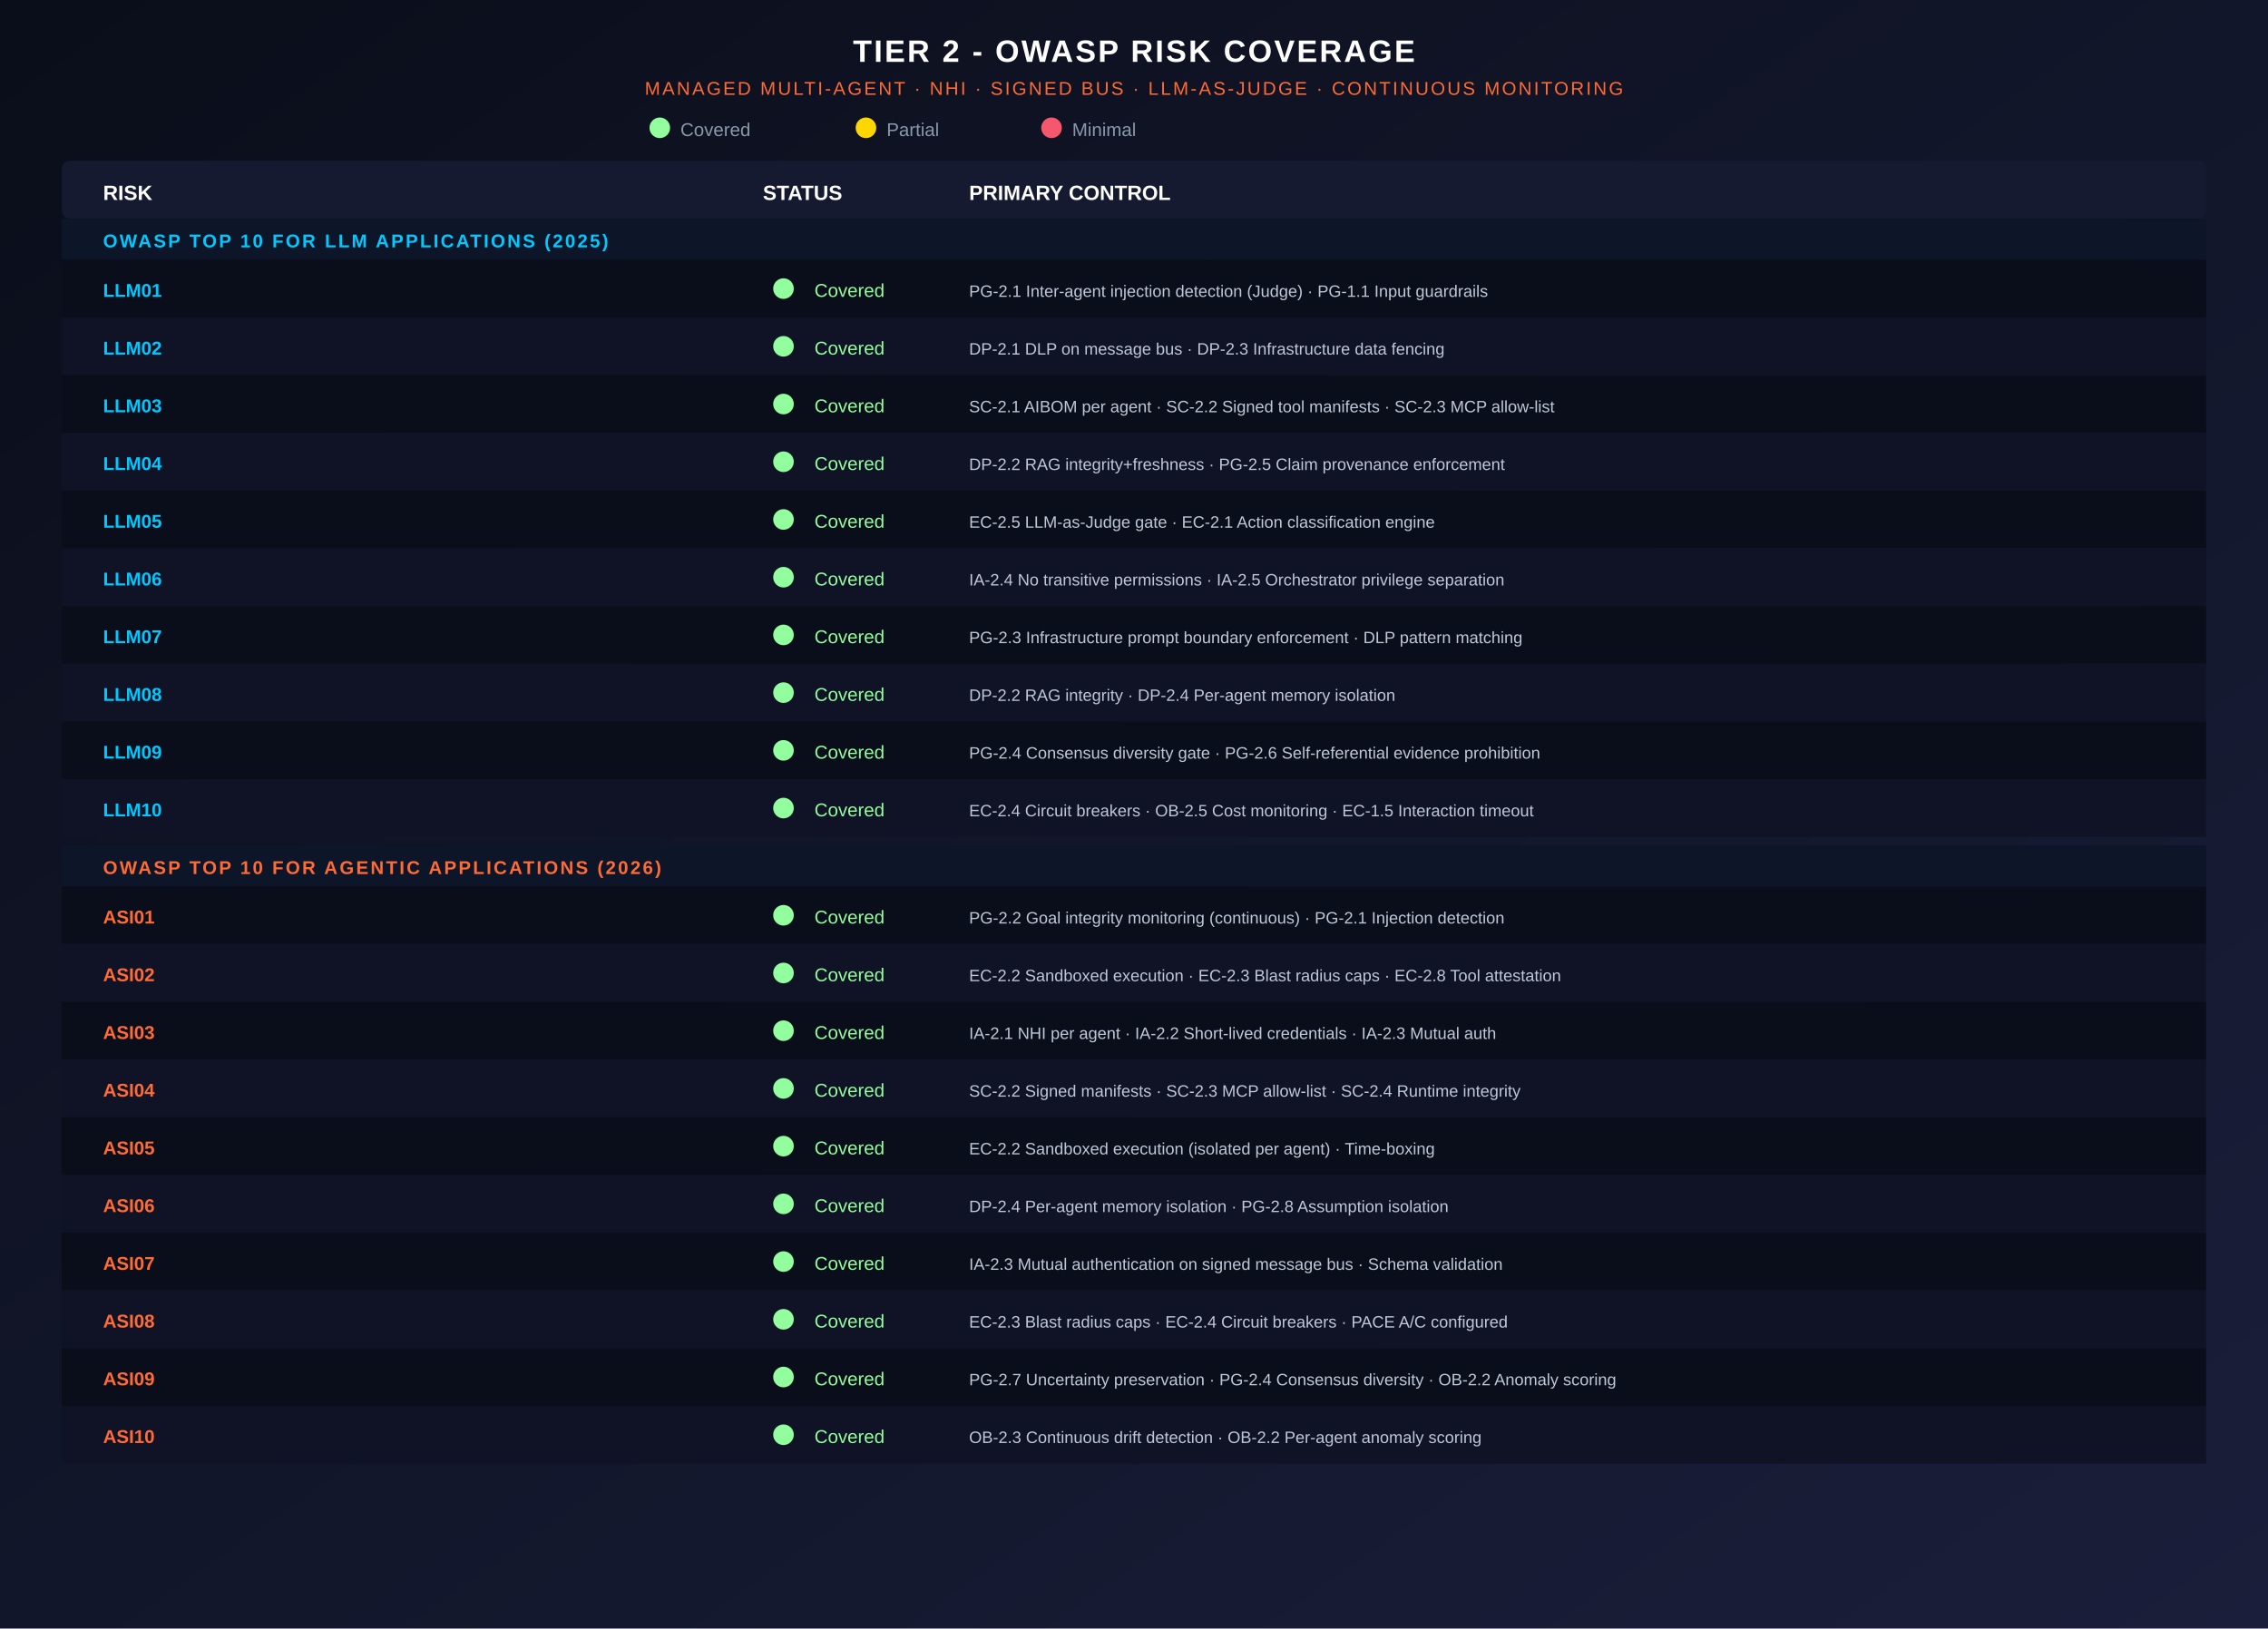
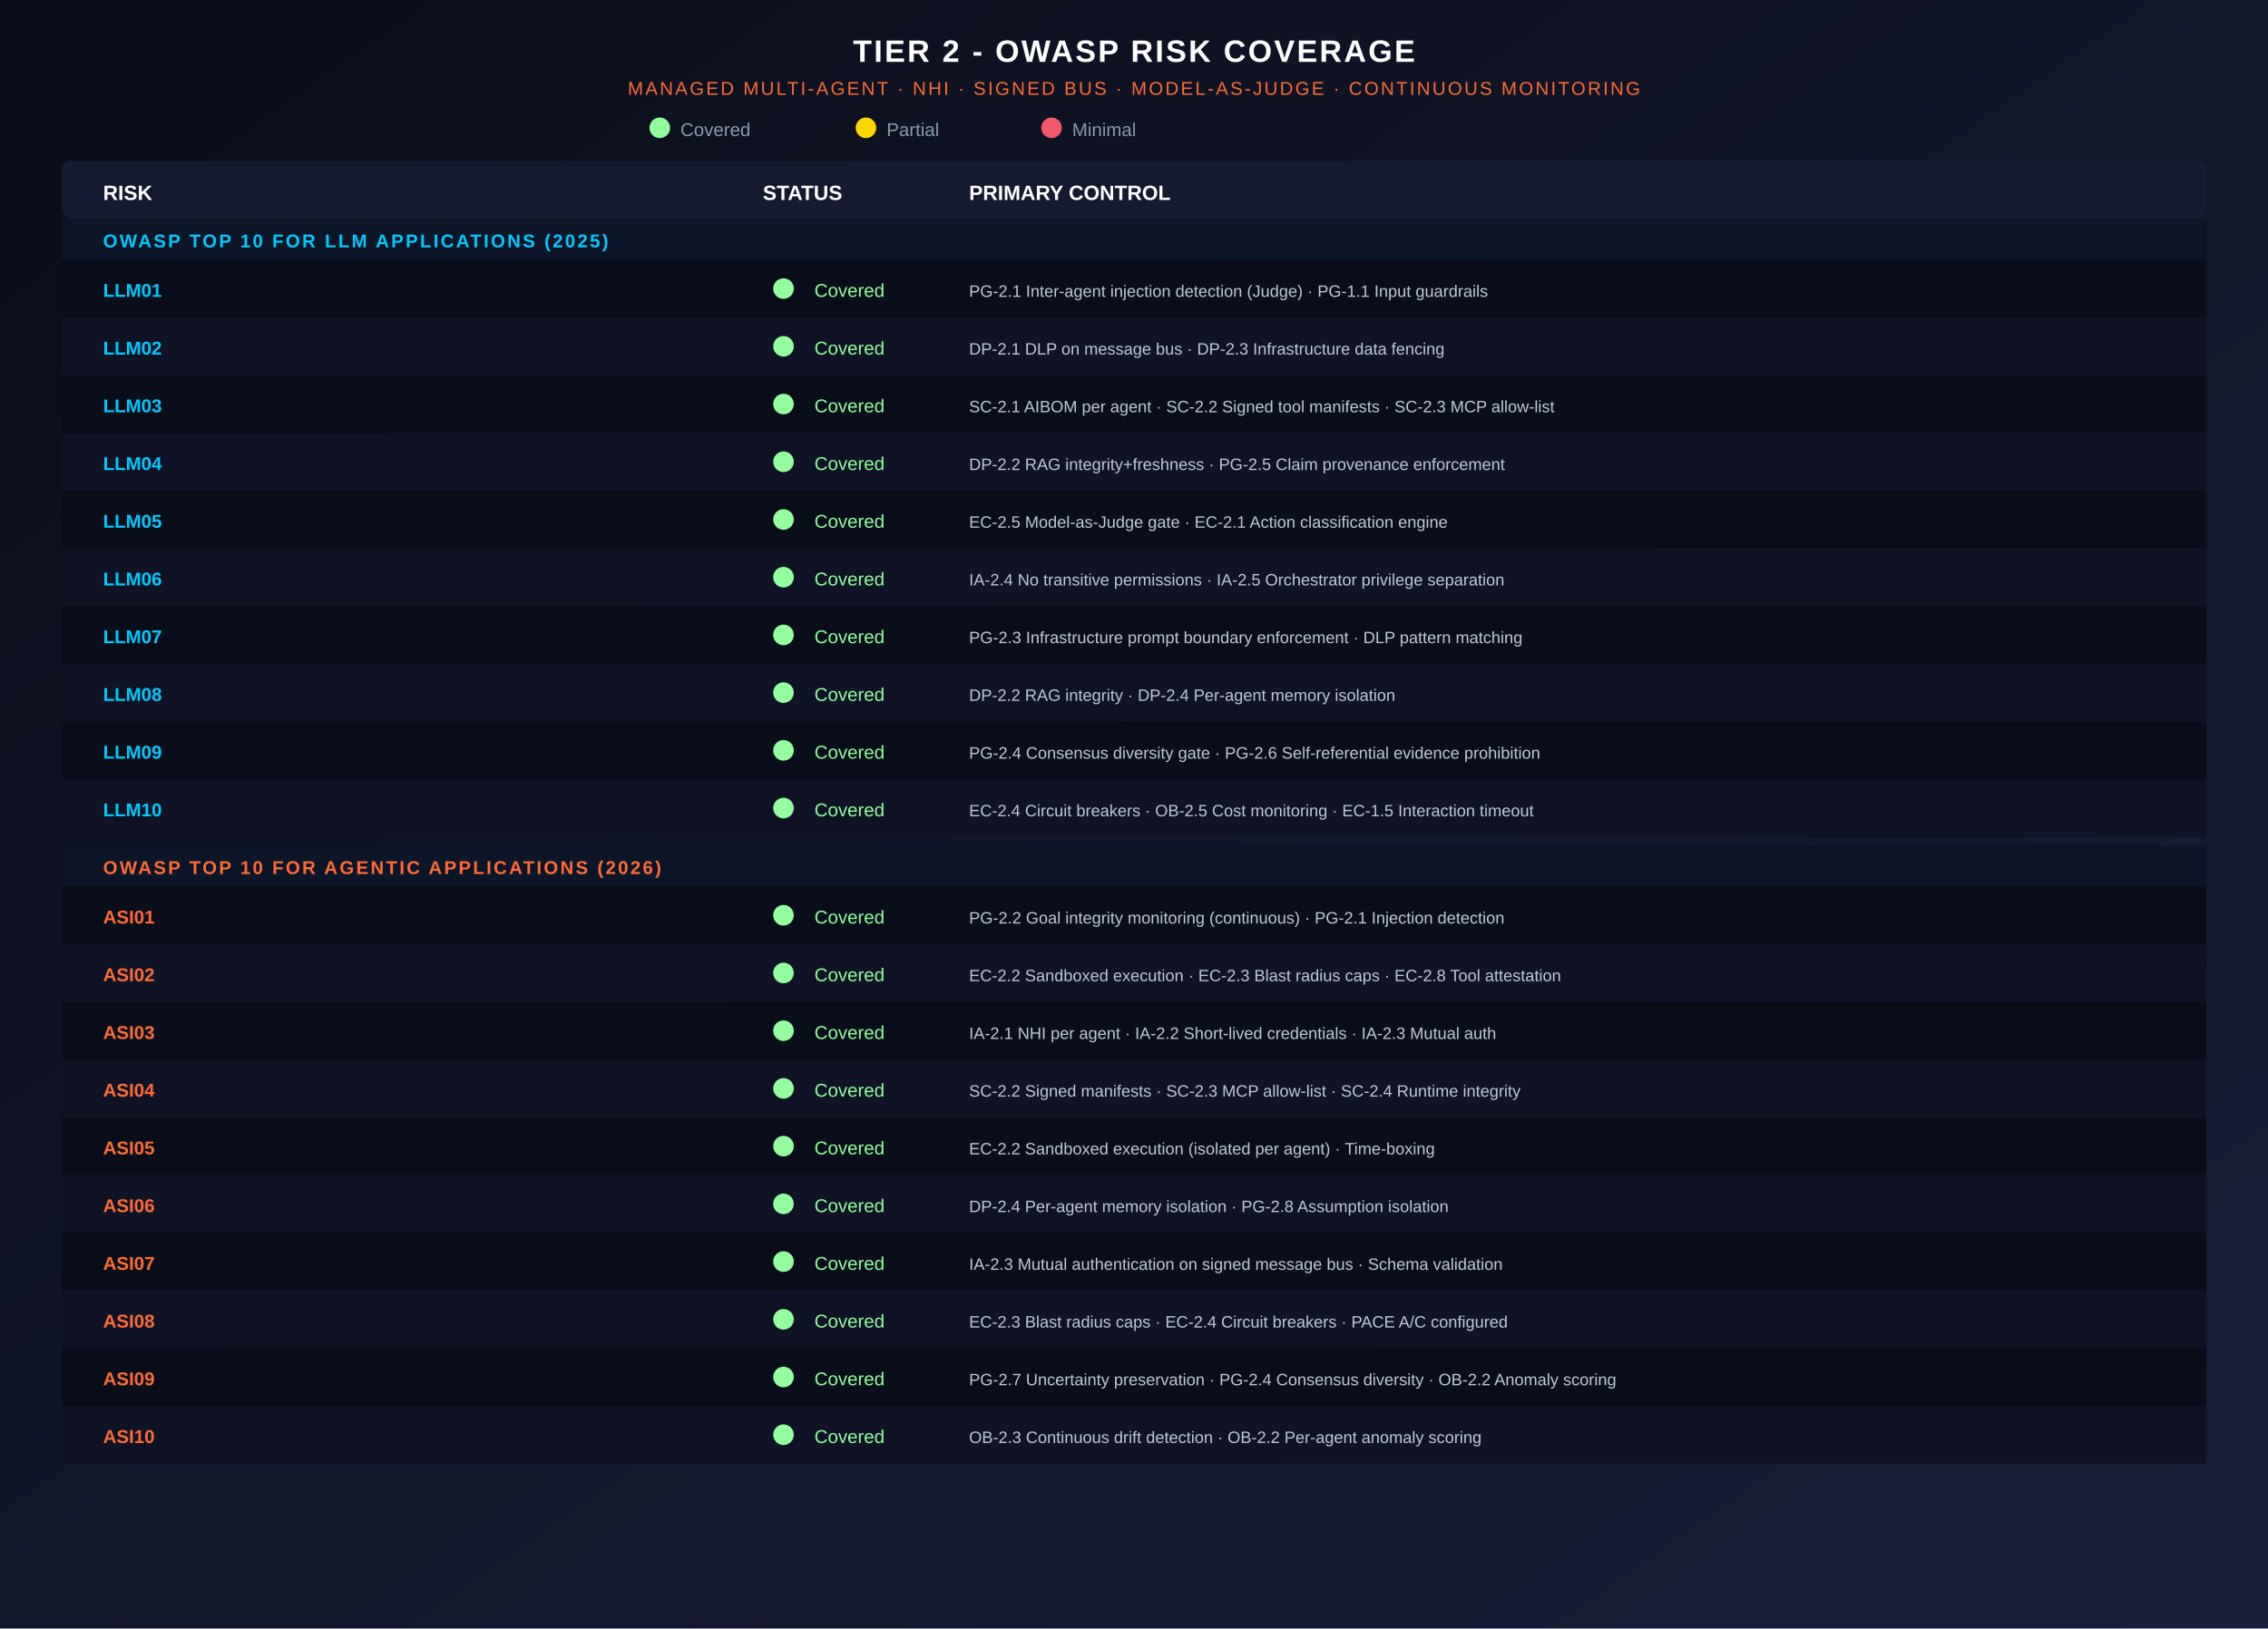
<svg xmlns="http://www.w3.org/2000/svg" width="1100" height="790" viewBox="0 0 1100 790" font-family="'Segoe UI', 'Helvetica Neue', Arial, sans-serif">
  <defs>
    <linearGradient id="bg" x1="0%" y1="0%" x2="100%" y2="100%">
      <stop offset="0%" stop-color="#0a0e1a" />
      <stop offset="100%" stop-color="#1a1e3a" />
    </linearGradient>
  </defs>
  <rect width="1100" height="790" fill="url(#bg)" />
  <text x="550" y="30" text-anchor="middle" fill="#fff" font-size="15" font-weight="700" letter-spacing="1">TIER 2 - OWASP RISK COVERAGE</text>
-   <text x="550" y="46" text-anchor="middle" fill="#ff6b35" font-size="9" letter-spacing="1">MANAGED MULTI-AGENT · NHI · SIGNED BUS · LLM-AS-JUDGE · CONTINUOUS MONITORING</text>
+   <text x="550" y="46" text-anchor="middle" fill="#ff6b35" font-size="9" letter-spacing="1">MANAGED MULTI-AGENT · NHI · SIGNED BUS · MODEL-AS-JUDGE · CONTINUOUS MONITORING</text>
  <circle cx="320" cy="62" r="5" fill="#92fe9d" />
  <text x="330" y="66" fill="#8899aa" font-size="9">Covered</text>
  <circle cx="420" cy="62" r="5" fill="#ffd700" />
  <text x="430" y="66" fill="#8899aa" font-size="9">Partial</text>
  <circle cx="510" cy="62" r="5" fill="#f5576c" />
  <text x="520" y="66" fill="#8899aa" font-size="9">Minimal</text>
  <rect x="30" y="78" width="1040" height="28" rx="4" fill="#151a30" />
  <text x="50" y="97" fill="#fff" font-size="10" font-weight="700">RISK</text>
  <text x="370" y="97" fill="#fff" font-size="10" font-weight="700">STATUS</text>
  <text x="470" y="97" fill="#fff" font-size="10" font-weight="700">PRIMARY CONTROL</text>
  <rect x="30" y="106" width="1040" height="20" rx="0" fill="#0d1528" />
  <text x="50" y="120" fill="#00c9ff" font-size="9" font-weight="700" letter-spacing="1">OWASP TOP 10 FOR LLM APPLICATIONS (2025)</text>
  <rect x="30" y="126" width="1040" height="28" rx="0" fill="#0a0e1a" />
  <text x="50" y="144" fill="#00c9ff" font-size="9" font-weight="600">LLM01</text>
  <circle cx="380" cy="140" r="5" fill="#92fe9d" />
  <text x="395" y="144" fill="#92fe9d" font-size="9">Covered</text>
  <text x="470" y="144" fill="#c0c8d8" font-size="8">PG-2.1 Inter-agent injection detection (Judge) · PG-1.1 Input guardrails</text>
  <rect x="30" y="154" width="1040" height="28" rx="0" fill="#0f1325" />
  <text x="50" y="172" fill="#00c9ff" font-size="9" font-weight="600">LLM02</text>
  <circle cx="380" cy="168" r="5" fill="#92fe9d" />
  <text x="395" y="172" fill="#92fe9d" font-size="9">Covered</text>
  <text x="470" y="172" fill="#c0c8d8" font-size="8">DP-2.1 DLP on message bus · DP-2.3 Infrastructure data fencing</text>
  <rect x="30" y="182" width="1040" height="28" rx="0" fill="#0a0e1a" />
  <text x="50" y="200" fill="#00c9ff" font-size="9" font-weight="600">LLM03</text>
  <circle cx="380" cy="196" r="5" fill="#92fe9d" />
  <text x="395" y="200" fill="#92fe9d" font-size="9">Covered</text>
  <text x="470" y="200" fill="#c0c8d8" font-size="8">SC-2.1 AIBOM per agent · SC-2.2 Signed tool manifests · SC-2.3 MCP allow-list</text>
  <rect x="30" y="210" width="1040" height="28" rx="0" fill="#0f1325" />
  <text x="50" y="228" fill="#00c9ff" font-size="9" font-weight="600">LLM04</text>
  <circle cx="380" cy="224" r="5" fill="#92fe9d" />
  <text x="395" y="228" fill="#92fe9d" font-size="9">Covered</text>
  <text x="470" y="228" fill="#c0c8d8" font-size="8">DP-2.2 RAG integrity+freshness · PG-2.5 Claim provenance enforcement</text>
  <rect x="30" y="238" width="1040" height="28" rx="0" fill="#0a0e1a" />
  <text x="50" y="256" fill="#00c9ff" font-size="9" font-weight="600">LLM05</text>
  <circle cx="380" cy="252" r="5" fill="#92fe9d" />
  <text x="395" y="256" fill="#92fe9d" font-size="9">Covered</text>
-   <text x="470" y="256" fill="#c0c8d8" font-size="8">EC-2.5 LLM-as-Judge gate · EC-2.1 Action classification engine</text>
+   <text x="470" y="256" fill="#c0c8d8" font-size="8">EC-2.5 Model-as-Judge gate · EC-2.1 Action classification engine</text>
  <rect x="30" y="266" width="1040" height="28" rx="0" fill="#0f1325" />
  <text x="50" y="284" fill="#00c9ff" font-size="9" font-weight="600">LLM06</text>
  <circle cx="380" cy="280" r="5" fill="#92fe9d" />
  <text x="395" y="284" fill="#92fe9d" font-size="9">Covered</text>
  <text x="470" y="284" fill="#c0c8d8" font-size="8">IA-2.4 No transitive permissions · IA-2.5 Orchestrator privilege separation</text>
  <rect x="30" y="294" width="1040" height="28" rx="0" fill="#0a0e1a" />
  <text x="50" y="312" fill="#00c9ff" font-size="9" font-weight="600">LLM07</text>
  <circle cx="380" cy="308" r="5" fill="#92fe9d" />
  <text x="395" y="312" fill="#92fe9d" font-size="9">Covered</text>
  <text x="470" y="312" fill="#c0c8d8" font-size="8">PG-2.3 Infrastructure prompt boundary enforcement · DLP pattern matching</text>
  <rect x="30" y="322" width="1040" height="28" rx="0" fill="#0f1325" />
  <text x="50" y="340" fill="#00c9ff" font-size="9" font-weight="600">LLM08</text>
  <circle cx="380" cy="336" r="5" fill="#92fe9d" />
  <text x="395" y="340" fill="#92fe9d" font-size="9">Covered</text>
  <text x="470" y="340" fill="#c0c8d8" font-size="8">DP-2.2 RAG integrity · DP-2.4 Per-agent memory isolation</text>
  <rect x="30" y="350" width="1040" height="28" rx="0" fill="#0a0e1a" />
  <text x="50" y="368" fill="#00c9ff" font-size="9" font-weight="600">LLM09</text>
  <circle cx="380" cy="364" r="5" fill="#92fe9d" />
  <text x="395" y="368" fill="#92fe9d" font-size="9">Covered</text>
  <text x="470" y="368" fill="#c0c8d8" font-size="8">PG-2.4 Consensus diversity gate · PG-2.6 Self-referential evidence prohibition</text>
  <rect x="30" y="378" width="1040" height="28" rx="0" fill="#0f1325" />
  <text x="50" y="396" fill="#00c9ff" font-size="9" font-weight="600">LLM10</text>
  <circle cx="380" cy="392" r="5" fill="#92fe9d" />
  <text x="395" y="396" fill="#92fe9d" font-size="9">Covered</text>
  <text x="470" y="396" fill="#c0c8d8" font-size="8">EC-2.4 Circuit breakers · OB-2.5 Cost monitoring · EC-1.5 Interaction timeout</text>
  <rect x="30" y="410" width="1040" height="20" rx="0" fill="#0d1528" />
  <text x="50" y="424" fill="#ff6b35" font-size="9" font-weight="700" letter-spacing="1">OWASP TOP 10 FOR AGENTIC APPLICATIONS (2026)</text>
  <rect x="30" y="430" width="1040" height="28" rx="0" fill="#0a0e1a" />
  <text x="50" y="448" fill="#ff6b35" font-size="9" font-weight="600">ASI01</text>
  <circle cx="380" cy="444" r="5" fill="#92fe9d" />
  <text x="395" y="448" fill="#92fe9d" font-size="9">Covered</text>
  <text x="470" y="448" fill="#c0c8d8" font-size="8">PG-2.2 Goal integrity monitoring (continuous) · PG-2.1 Injection detection</text>
  <rect x="30" y="458" width="1040" height="28" rx="0" fill="#0f1325" />
  <text x="50" y="476" fill="#ff6b35" font-size="9" font-weight="600">ASI02</text>
  <circle cx="380" cy="472" r="5" fill="#92fe9d" />
  <text x="395" y="476" fill="#92fe9d" font-size="9">Covered</text>
  <text x="470" y="476" fill="#c0c8d8" font-size="8">EC-2.2 Sandboxed execution · EC-2.3 Blast radius caps · EC-2.8 Tool attestation</text>
  <rect x="30" y="486" width="1040" height="28" rx="0" fill="#0a0e1a" />
  <text x="50" y="504" fill="#ff6b35" font-size="9" font-weight="600">ASI03</text>
  <circle cx="380" cy="500" r="5" fill="#92fe9d" />
  <text x="395" y="504" fill="#92fe9d" font-size="9">Covered</text>
  <text x="470" y="504" fill="#c0c8d8" font-size="8">IA-2.1 NHI per agent · IA-2.2 Short-lived credentials · IA-2.3 Mutual auth</text>
  <rect x="30" y="514" width="1040" height="28" rx="0" fill="#0f1325" />
  <text x="50" y="532" fill="#ff6b35" font-size="9" font-weight="600">ASI04</text>
  <circle cx="380" cy="528" r="5" fill="#92fe9d" />
  <text x="395" y="532" fill="#92fe9d" font-size="9">Covered</text>
  <text x="470" y="532" fill="#c0c8d8" font-size="8">SC-2.2 Signed manifests · SC-2.3 MCP allow-list · SC-2.4 Runtime integrity</text>
  <rect x="30" y="542" width="1040" height="28" rx="0" fill="#0a0e1a" />
  <text x="50" y="560" fill="#ff6b35" font-size="9" font-weight="600">ASI05</text>
  <circle cx="380" cy="556" r="5" fill="#92fe9d" />
  <text x="395" y="560" fill="#92fe9d" font-size="9">Covered</text>
  <text x="470" y="560" fill="#c0c8d8" font-size="8">EC-2.2 Sandboxed execution (isolated per agent) · Time-boxing</text>
  <rect x="30" y="570" width="1040" height="28" rx="0" fill="#0f1325" />
  <text x="50" y="588" fill="#ff6b35" font-size="9" font-weight="600">ASI06</text>
  <circle cx="380" cy="584" r="5" fill="#92fe9d" />
  <text x="395" y="588" fill="#92fe9d" font-size="9">Covered</text>
  <text x="470" y="588" fill="#c0c8d8" font-size="8">DP-2.4 Per-agent memory isolation · PG-2.8 Assumption isolation</text>
  <rect x="30" y="598" width="1040" height="28" rx="0" fill="#0a0e1a" />
  <text x="50" y="616" fill="#ff6b35" font-size="9" font-weight="600">ASI07</text>
  <circle cx="380" cy="612" r="5" fill="#92fe9d" />
  <text x="395" y="616" fill="#92fe9d" font-size="9">Covered</text>
  <text x="470" y="616" fill="#c0c8d8" font-size="8">IA-2.3 Mutual authentication on signed message bus · Schema validation</text>
  <rect x="30" y="626" width="1040" height="28" rx="0" fill="#0f1325" />
  <text x="50" y="644" fill="#ff6b35" font-size="9" font-weight="600">ASI08</text>
  <circle cx="380" cy="640" r="5" fill="#92fe9d" />
  <text x="395" y="644" fill="#92fe9d" font-size="9">Covered</text>
  <text x="470" y="644" fill="#c0c8d8" font-size="8">EC-2.3 Blast radius caps · EC-2.4 Circuit breakers · PACE A/C configured</text>
  <rect x="30" y="654" width="1040" height="28" rx="0" fill="#0a0e1a" />
  <text x="50" y="672" fill="#ff6b35" font-size="9" font-weight="600">ASI09</text>
  <circle cx="380" cy="668" r="5" fill="#92fe9d" />
  <text x="395" y="672" fill="#92fe9d" font-size="9">Covered</text>
  <text x="470" y="672" fill="#c0c8d8" font-size="8">PG-2.7 Uncertainty preservation · PG-2.4 Consensus diversity · OB-2.2 Anomaly scoring</text>
  <rect x="30" y="682" width="1040" height="28" rx="0" fill="#0f1325" />
  <text x="50" y="700" fill="#ff6b35" font-size="9" font-weight="600">ASI10</text>
  <circle cx="380" cy="696" r="5" fill="#92fe9d" />
  <text x="395" y="700" fill="#92fe9d" font-size="9">Covered</text>
  <text x="470" y="700" fill="#c0c8d8" font-size="8">OB-2.3 Continuous drift detection · OB-2.2 Per-agent anomaly scoring</text>
</svg>
